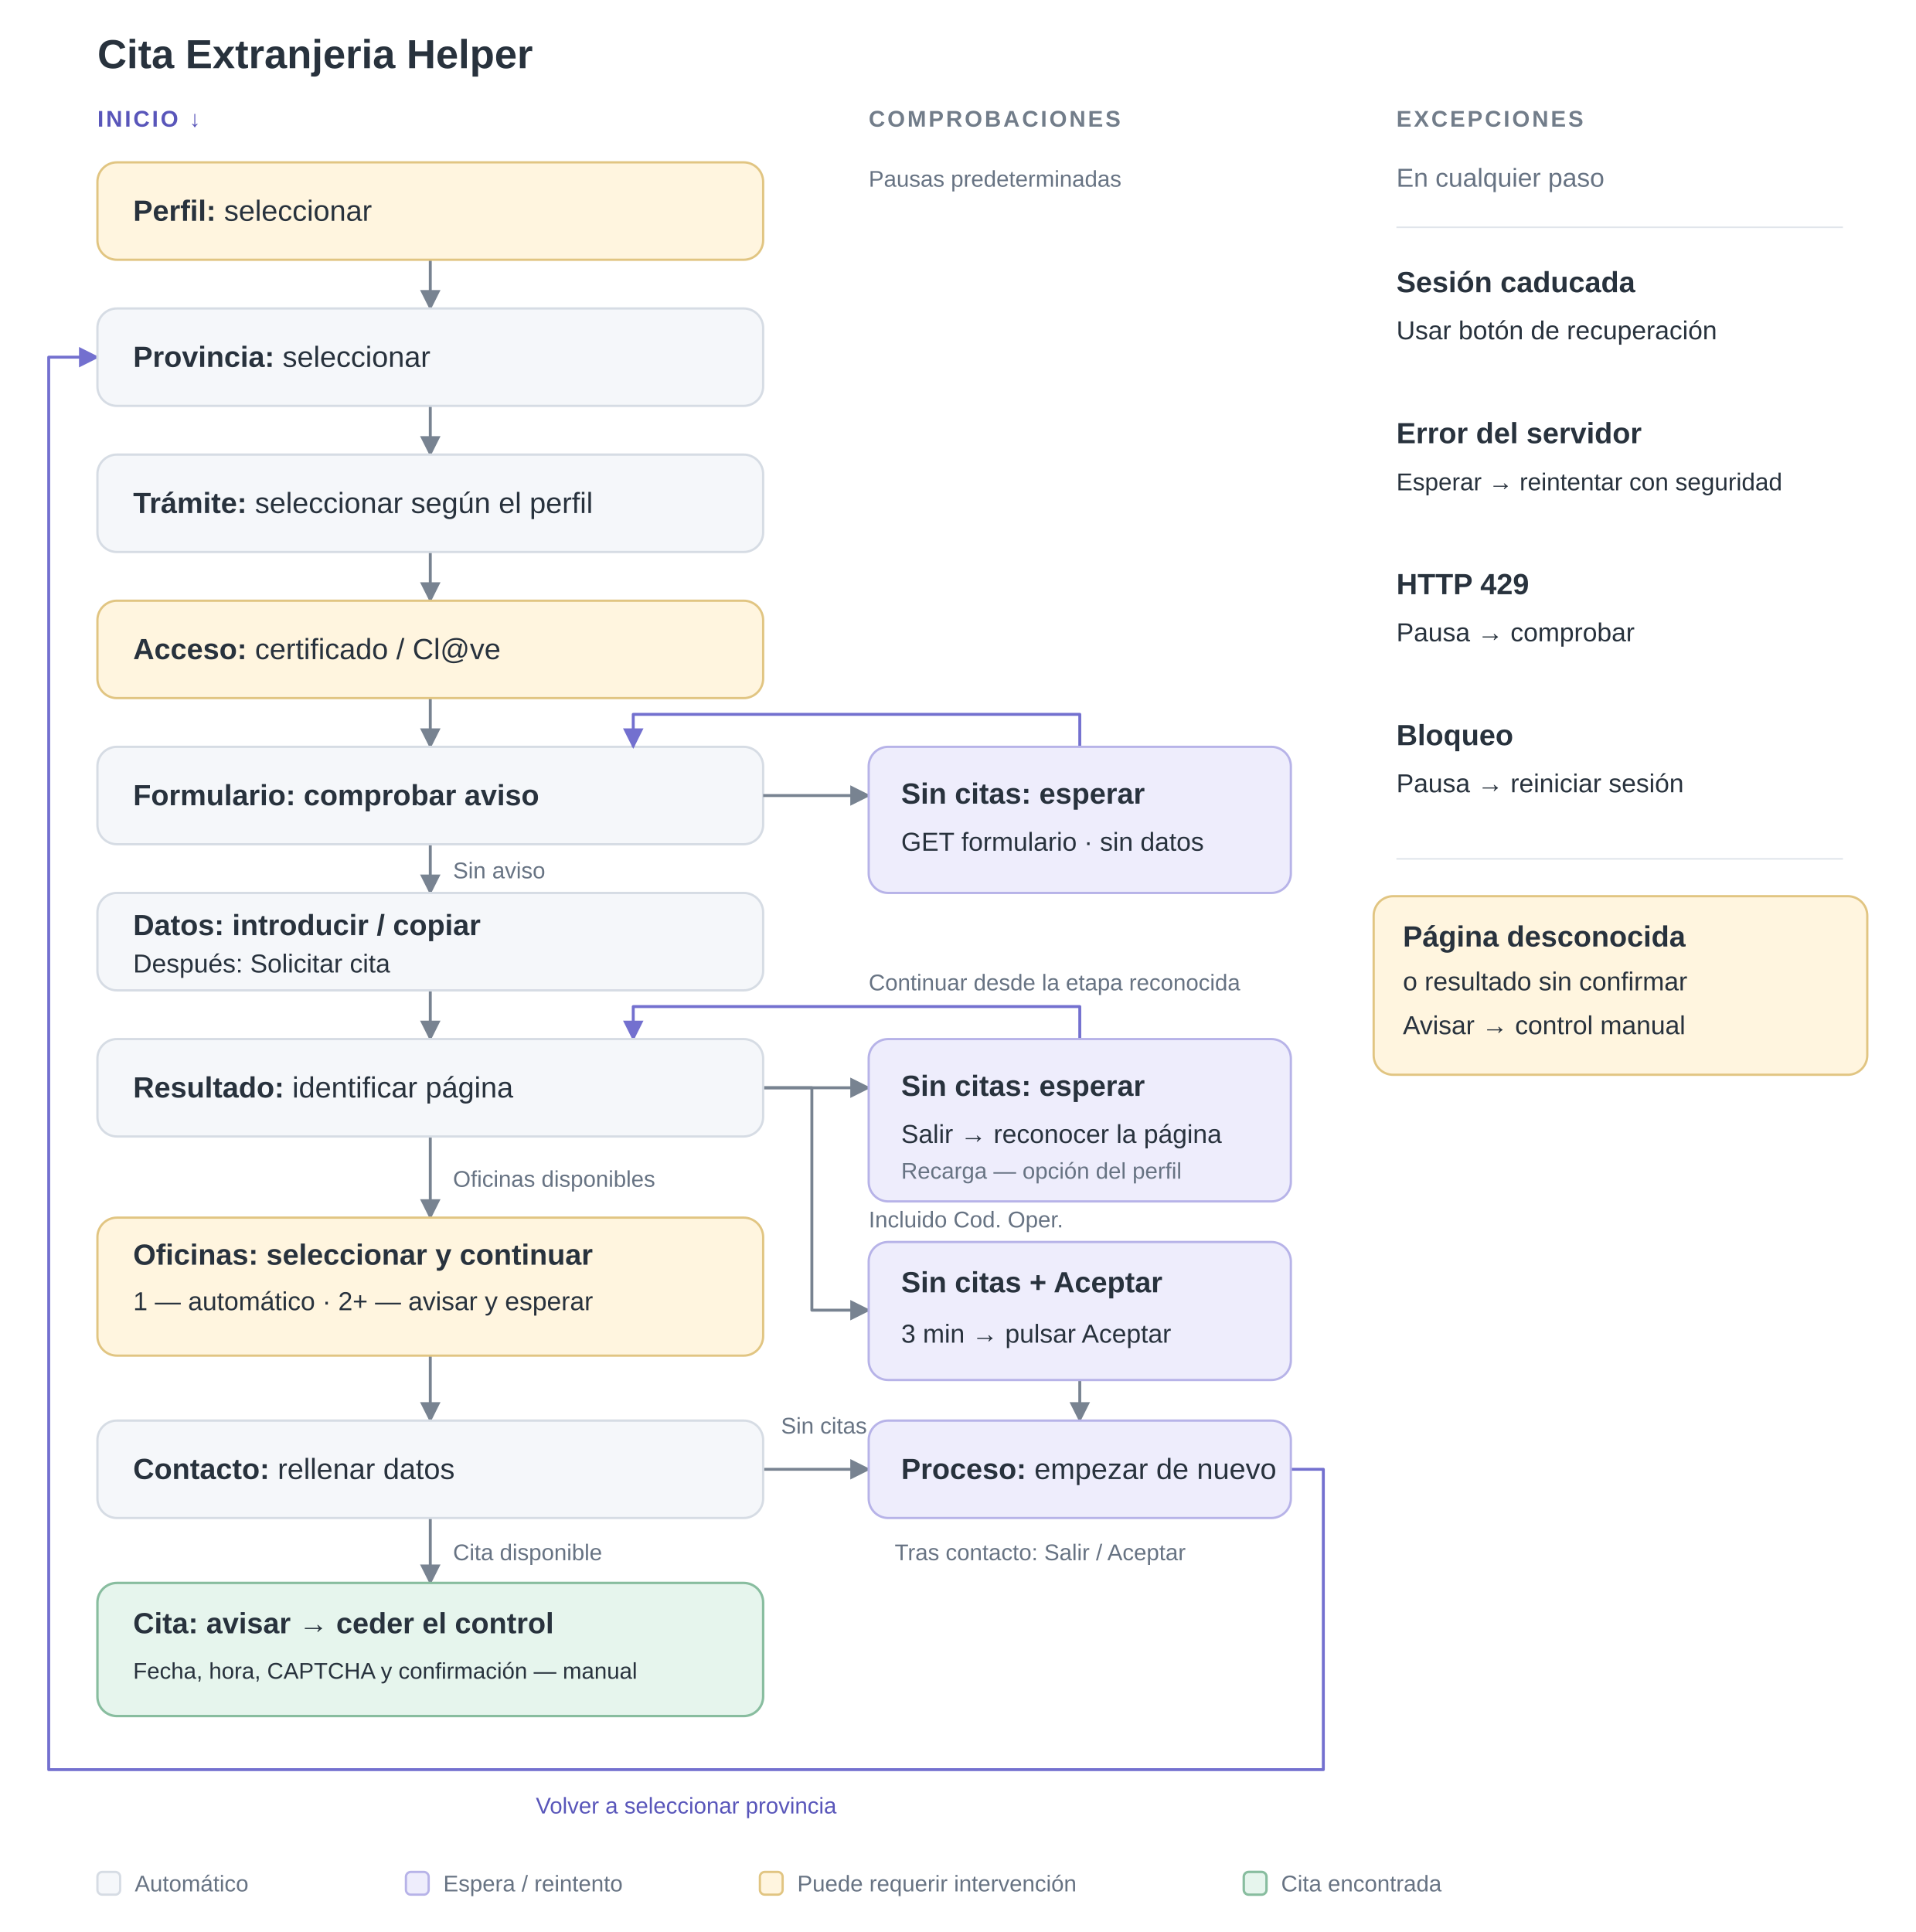
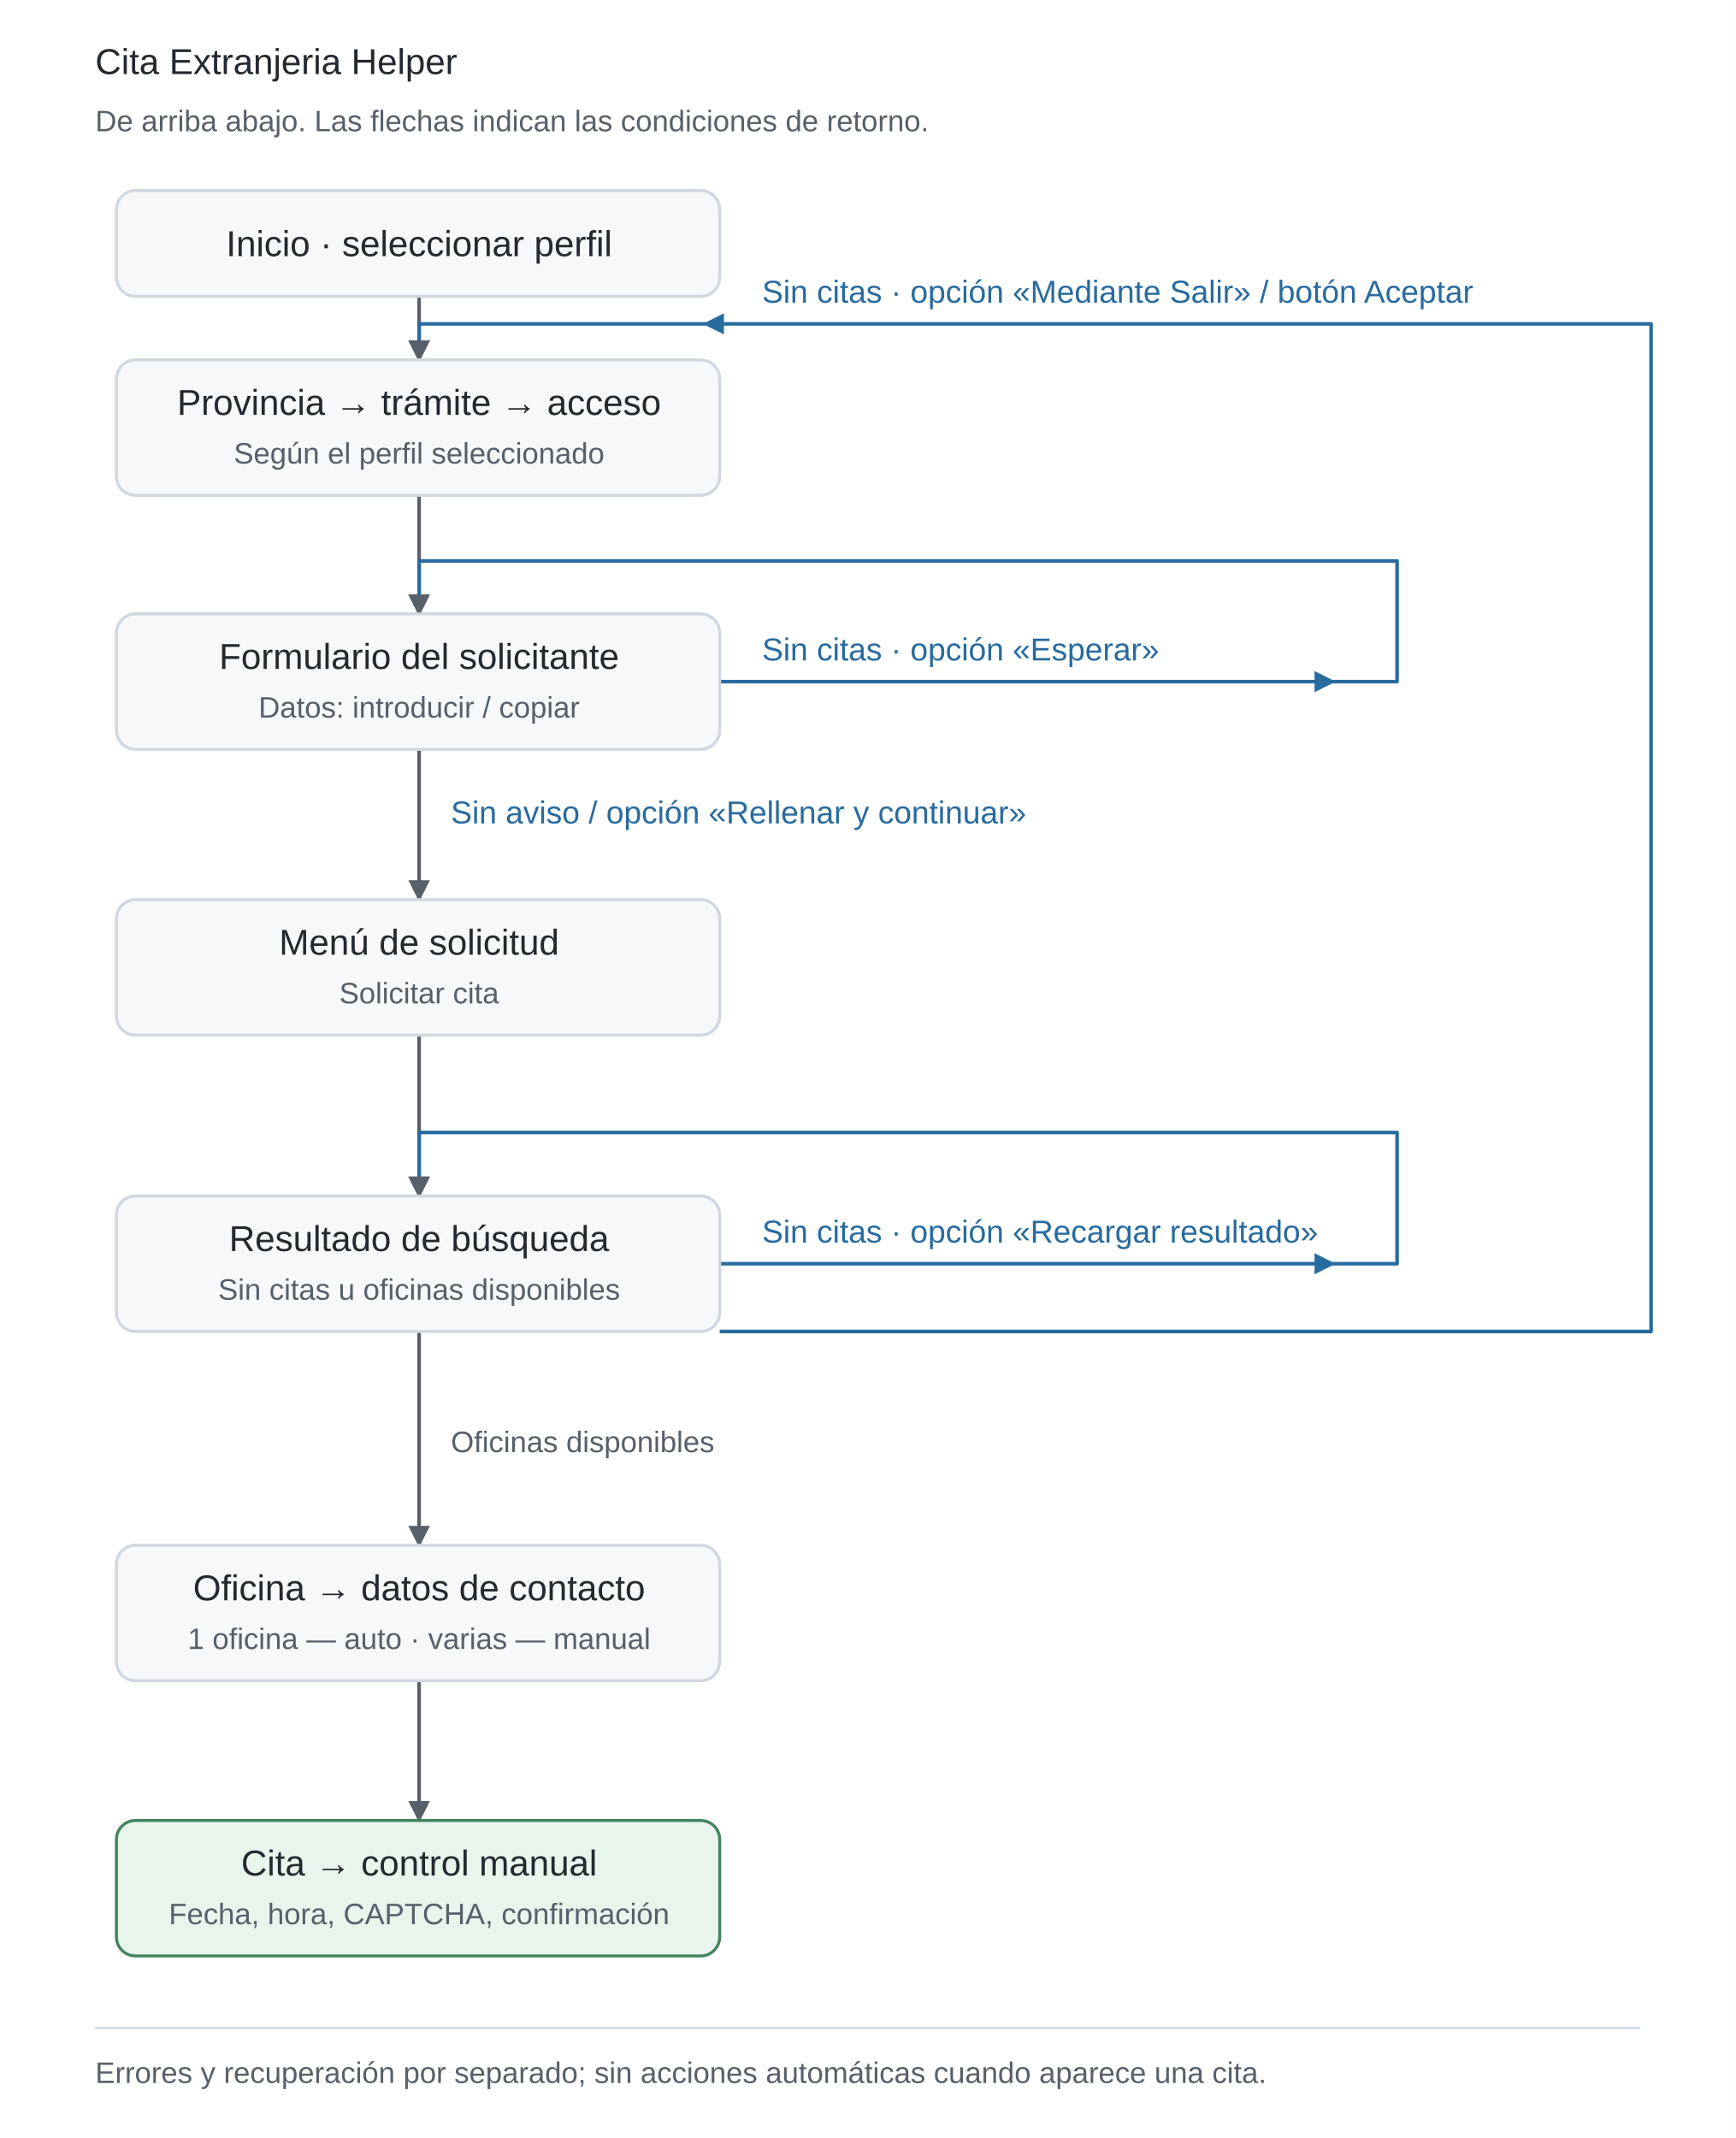
- <svg xmlns="http://www.w3.org/2000/svg" width="1180" height="1190" viewBox="0 0 1180 1190">
+ <svg xmlns="http://www.w3.org/2000/svg" width="820" height="1010" viewBox="0 0 820 1010" role="img" aria-labelledby="title desc">
  <defs>
-     <marker id="arrow" viewBox="0 0 10 10" refX="9" refY="5" markerWidth="7" markerHeight="7" orient="auto-start-reverse">
-       <path d="M0 0 10 5 0 10Z" fill="#788391" />
+     <marker id="arrow" viewBox="0 0 10 10" refX="9" refY="5" markerWidth="6" markerHeight="6" orient="auto">
+       <path d="M0 0L10 5L0 10" fill="#57606a" />
    </marker>
-     <marker id="loop-arrow" viewBox="0 0 10 10" refX="9" refY="5" markerWidth="7" markerHeight="7" orient="auto-start-reverse">
-       <path d="M0 0 10 5 0 10Z" fill="#7370cf" />
-     </marker>
-     <style>
-       text {font-family:Arial, sans-serif;fill:#28323d;font-size:18px}
-       .heading {font-size:25px;font-weight:700}
-       .section {font-size:14px;font-weight:700;letter-spacing:1.4px;fill:#727d8a}
-       .label {font-size:14px;fill:#677383}
-       .name {font-weight:700}
-       .node {fill:#f5f7fa;stroke:#d6dce4;stroke-width:1.4}
-       .manual {fill:#fff5df;stroke:#e1c582;stroke-width:1.4}
-       .wait {fill:#eeedfc;stroke:#b7b3e8;stroke-width:1.4}
-       .found {fill:#e6f5ed;stroke:#88bd9f;stroke-width:1.5}
-       .link {fill:none;stroke:#788391;stroke-width:1.8;marker-end:url(#arrow);stroke-linejoin:round}
-       .loop {fill:none;stroke:#7370cf;stroke-width:1.8;marker-end:url(#loop-arrow);stroke-linejoin:round}
-       .small {font-size:16px}
-     </style>
+     <style>text{font-family:Arial,sans-serif;fill:#24292f;font-size:17px}.small{font-size:14px;fill:#57606a}.option{font-size:15px;fill:#286b9f}.edge{fill:none;stroke:#57606a;stroke-width:1.7;marker-end:url(#arrow);stroke-linejoin:round}.loop{stroke:#286b9f}.box{fill:#f6f8fa;stroke:#d0d7de;stroke-width:1.4}</style>
  </defs>
-   <rect width="1180" height="1190" fill="#ffffff" />
-   <text x="60" y="42" class="heading">Cita Extranjeria Helper</text>
-   <text x="60" y="78" class="section" style="fill:#5956ba">INICIO ↓</text>
-   <text x="535" y="78" class="section">COMPROBACIONES</text>
-   <text x="860" y="78" class="section">EXCEPCIONES</text>
-   <path class="link" d="M265 160V190" />
-   <path class="link" d="M265 250V280" />
-   <path class="link" d="M265 340V370" />
-   <path class="link" d="M265 430V460" />
-   <path class="link" d="M265 520V550" />
-   <path class="link" d="M265 610V640" />
-   <path class="link" d="M265 700V750" />
-   <path class="link" d="M265 835V875" />
-   <path class="link" d="M265 935V975" />
-   <path class="link" d="M470 670H535" />
-   <path class="loop" d="M665 640V620H390V640" />
-   <path class="link" d="M470 670H500V807H535" />
-   <path class="link" d="M665 850V875" />
-   <path class="link" d="M470 905H535" />
-   <path class="loop" d="M795 905H815V1090H30V220H60" />
-   <rect class="manual" x="60" y="100" width="410" height="60" rx="12" />
-   <text x="82" y="136">
-     <tspan class="name">Perfil:</tspan> seleccionar</text>
-   <rect class="node" x="60" y="190" width="410" height="60" rx="12" />
-   <text x="82" y="226">
-     <tspan class="name">Provincia:</tspan> seleccionar</text>
-   <rect class="node" x="60" y="280" width="410" height="60" rx="12" />
-   <text x="82" y="316">
-     <tspan class="name">Trámite:</tspan> seleccionar según el perfil</text>
-   <rect class="manual" x="60" y="370" width="410" height="60" rx="12" />
-   <text x="82" y="406">
-     <tspan class="name">Acceso:</tspan> certificado / Cl@ve</text>
-   <rect class="node" x="60" y="460" width="410" height="60" rx="12" />
-   <text x="82" y="496" class="name">Formulario: comprobar aviso</text>
-   <rect class="node" x="60" y="550" width="410" height="60" rx="12" />
-   <text x="82" y="576" class="name">Datos: introducir / copiar</text>
-   <rect class="node" x="60" y="640" width="410" height="60" rx="12" />
-   <text x="82" y="676">
-     <tspan class="name">Resultado:</tspan> identificar página</text>
-   <text x="279" y="731" class="label">Oficinas disponibles</text>
-   <rect class="manual" x="60" y="750" width="410" height="85" rx="12" />
-   <text x="82" y="779" class="name">Oficinas: seleccionar y continuar</text>
-   <text x="82" y="807" class="small">1 — automático · 2+ — avisar y esperar</text>
-   <rect class="node" x="60" y="875" width="410" height="60" rx="12" />
-   <text x="82" y="911">
-     <tspan class="name">Contacto:</tspan> rellenar datos</text>
-   <text x="481" y="883" class="label">Sin citas</text>
-   <text x="279" y="961" class="label">Cita disponible</text>
-   <rect class="found" x="60" y="975" width="410" height="82" rx="12" />
-   <text x="82" y="1006" class="name">Cita: avisar → ceder el control</text>
-   <text x="82" y="1034" class="small" style="font-size:14px">Fecha, hora, CAPTCHA y confirmación — manual</text>
-   <rect class="wait" x="535" y="640" width="260" height="100" rx="12" />
-   <text x="555" y="675" class="name">Sin citas: esperar</text>
-   <text x="555" y="704" class="small">Salir → reconocer la página</text>
-   <text x="535" y="610" class="label">Continuar desde la etapa reconocida</text>
-   <text x="535" y="756" class="label">Incluido Cod. Oper.</text>
-   <rect class="wait" x="535" y="765" width="260" height="85" rx="12" />
-   <text x="555" y="796" class="name">Sin citas + Aceptar</text>
-   <rect class="wait" x="535" y="875" width="260" height="60" rx="12" />
-   <text x="555" y="911">
-     <tspan class="name">Proceso:</tspan> empezar de nuevo</text>
-   <text x="551" y="961" class="label">Tras contacto: Salir / Aceptar</text>
-   <text x="330" y="1117" class="label" style="fill:#5956ba">Volver a seleccionar provincia</text>
-   <text x="860" y="115" class="small" style="fill:#677383">En cualquier paso</text>
-   <path d="M860 140H1135" stroke="#e1e5eb" />
-   <text x="860" y="180" class="name">Sesión caducada</text>
-   <text x="860" y="209" class="small">Usar botón de recuperación</text>
-   <text x="860" y="273" class="name">Error del servidor</text>
-   <text x="860" y="302" class="small" style="font-size:15px">Esperar → reintentar con seguridad</text>
-   <text x="860" y="366" class="name">HTTP 429</text>
-   <text x="860" y="395" class="small">Pausa → comprobar</text>
-   <text x="860" y="459" class="name">Bloqueo</text>
-   <text x="860" y="488" class="small">Pausa → reiniciar sesión</text>
-   <path d="M860 529H1135" stroke="#e1e5eb" />
-   <rect class="manual" x="846" y="552" width="304" height="110" rx="12" />
-   <text x="864" y="583" class="name">Página desconocida</text>
-   <text x="864" y="610" class="small">o resultado sin confirmar</text>
-   <text x="864" y="637" class="small">Avisar → control manual</text>
-   <rect x="60" y="1153" width="14" height="14" rx="3" class="node" />
-   <text x="83" y="1165" class="label">Automático</text>
-   <rect x="250" y="1153" width="14" height="14" rx="3" class="wait" />
-   <text x="273" y="1165" class="label">Espera / reintento</text>
-   <rect x="468" y="1153" width="14" height="14" rx="3" class="manual" />
-   <text x="491" y="1165" class="label">Puede requerir intervención</text>
-   <rect x="766" y="1153" width="14" height="14" rx="3" class="found" />
-   <text x="789" y="1165" class="label">Cita encontrada</text>
-   <path class="link" d="M470 490H535" />
-   <path class="loop" d="M665 460V440H390V460" />
-   <rect class="wait" x="535" y="460" width="260" height="90" rx="12" />
-   <text x="555" y="495" class="name">Sin citas: esperar</text>
-   <text x="555" y="524" class="small">GET formulario · sin datos</text>
-   <text x="279" y="541" class="label">Sin aviso</text>
-   <text x="555" y="726" class="label">Recarga — opción del perfil</text>
-   <text x="555" y="827" class="small">3 min → pulsar Aceptar</text>
-   <text x="82" y="599" class="small">Después: Solicitar cita</text>
-   <text x="535" y="115" class="label">Pausas predeterminadas</text>
+   <rect width="820" height="1010" fill="#ffffff" />
+   <text x="45" y="35" class="" text-anchor="start">Cita Extranjeria Helper</text>
+   <text x="45" y="62" class="small" text-anchor="start">De arriba abajo. Las flechas indican las condiciones de retorno.</text>
+   <path class="edge" d="M198 140V170" />
+   <path class="edge" d="M198 234V290" />
+   <path class="edge" d="M198 354V425" />
+   <path class="edge" d="M198 489V565" />
+   <path class="edge" d="M198 629V730" />
+   <path class="edge" d="M198 794V860" />
+   <path class="edge loop" d="M340 322H660V265H198V290" />
+   <path class="edge loop" d="M340 597H660V535H198V565" />
+   <path class="edge loop" d="M340 629H780V153H198V170" />
+   <rect x="55" y="90" width="285" height="50" rx="9" class="box" />
+   <text x="198" y="121" class="" text-anchor="middle">Inicio · seleccionar perfil</text>
+   <rect x="55" y="170" width="285" height="64" rx="9" class="box" />
+   <text x="198" y="196" class="" text-anchor="middle">Provincia → trámite → acceso</text>
+   <text x="198" y="219" class="small" text-anchor="middle">Según el perfil seleccionado</text>
+   <rect x="55" y="290" width="285" height="64" rx="9" class="box" />
+   <text x="198" y="316" class="" text-anchor="middle">Formulario del solicitante</text>
+   <text x="198" y="339" class="small" text-anchor="middle">Datos: introducir / copiar</text>
+   <rect x="55" y="425" width="285" height="64" rx="9" class="box" />
+   <text x="198" y="451" class="" text-anchor="middle">Menú de solicitud</text>
+   <text x="198" y="474" class="small" text-anchor="middle">Solicitar cita</text>
+   <rect x="55" y="565" width="285" height="64" rx="9" class="box" />
+   <text x="198" y="591" class="" text-anchor="middle">Resultado de búsqueda</text>
+   <text x="198" y="614" class="small" text-anchor="middle">Sin citas u oficinas disponibles</text>
+   <rect x="55" y="730" width="285" height="64" rx="9" class="box" />
+   <text x="198" y="756" class="" text-anchor="middle">Oficina → datos de contacto</text>
+   <text x="198" y="779" class="small" text-anchor="middle">1 oficina — auto · varias — manual</text>
+   <rect x="55" y="860" width="285" height="64" rx="9" class="box" style="fill:#e8f5ec;stroke:#41845e" />
+   <text x="198" y="886" class="" text-anchor="middle">Cita → control manual</text>
+   <text x="198" y="909" class="small" text-anchor="middle">Fecha, hora, CAPTCHA, confirmación</text>
+   <text x="360" y="312" class="option" text-anchor="start">Sin citas · opción «Esperar»</text>
+   <text x="213" y="389" class="option" text-anchor="start">Sin aviso / opción «Rellenar y continuar»</text>
+   <text x="360" y="587" class="option" text-anchor="start">Sin citas · opción «Recargar resultado»</text>
+   <text x="360" y="143" class="option" text-anchor="start">Sin citas · opción «Mediante Salir» / botón Aceptar</text>
+   <path d="M621 317L631 322L621 327Z" fill="#286b9f" />
+   <path d="M621 592L631 597L621 602Z" fill="#286b9f" />
+   <path d="M342 148L332 153L342 158Z" fill="#286b9f" />
+   <text x="213" y="686" class="small" text-anchor="start">Oficinas disponibles</text>
+   <path d="M45 958H775" stroke="#d0d7de" />
+   <text x="45" y="984" class="small" text-anchor="start">Errores y recuperación por separado; sin acciones automáticas cuando aparece una cita.</text>
</svg>
